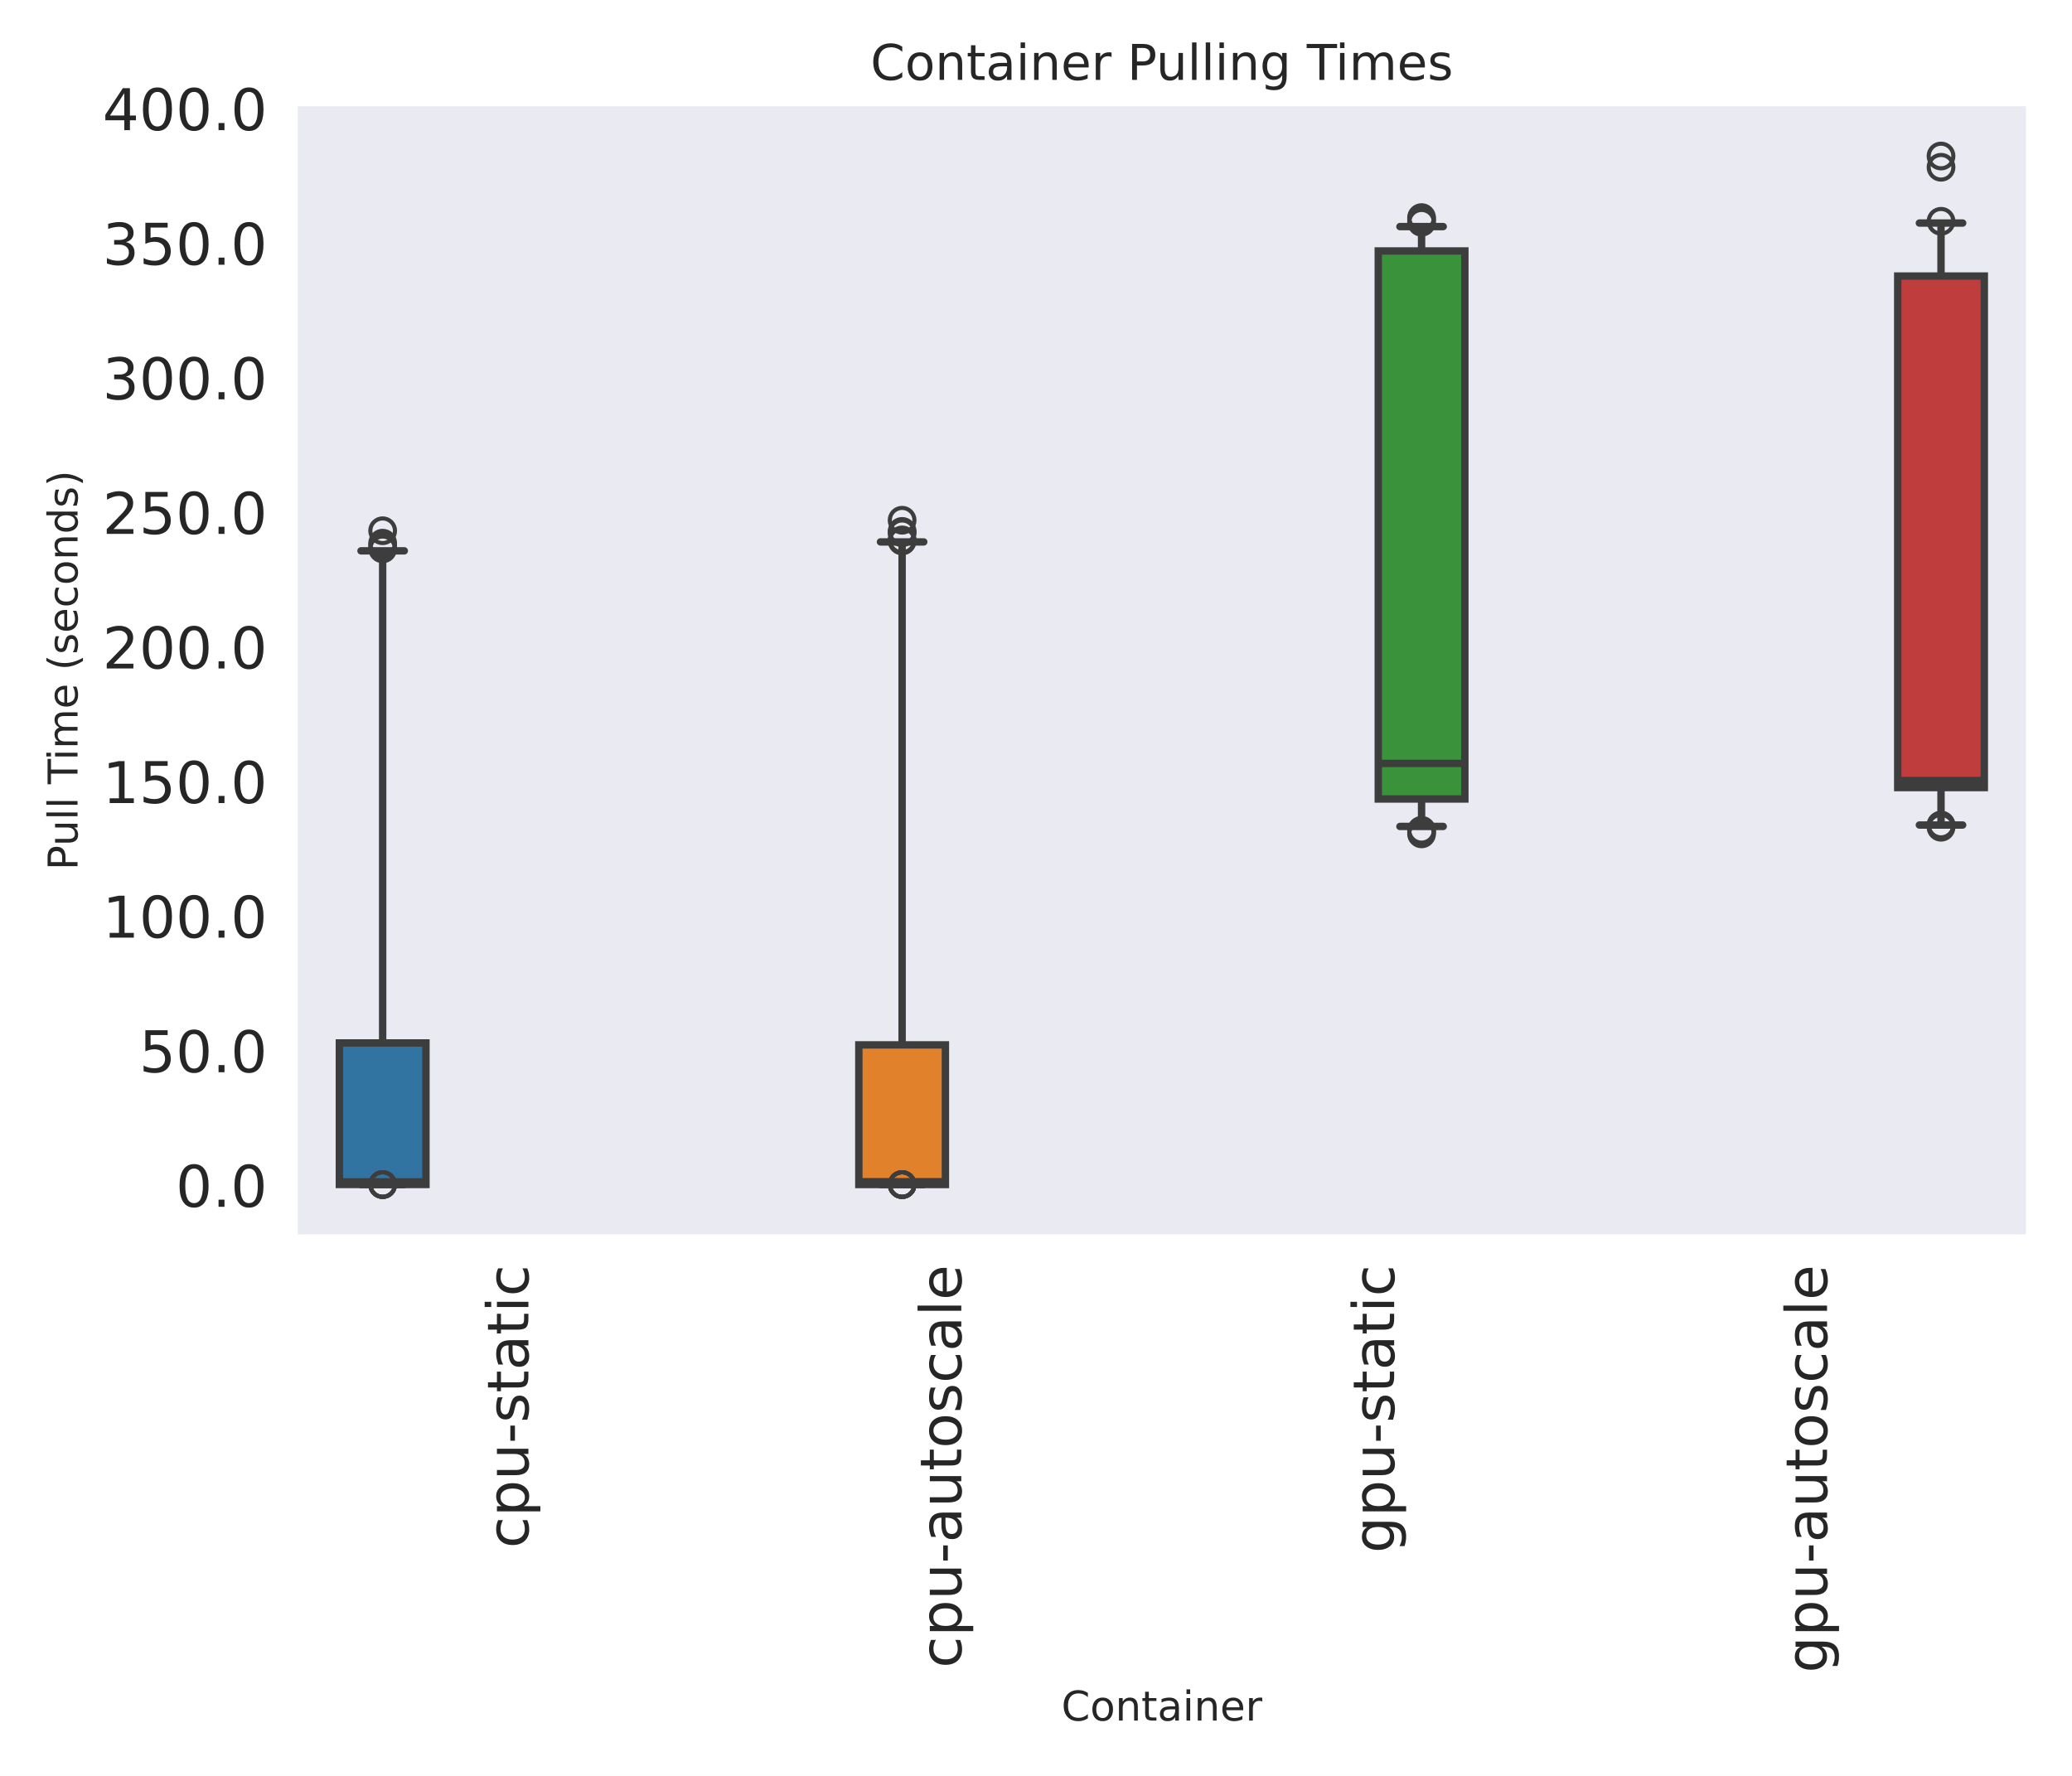
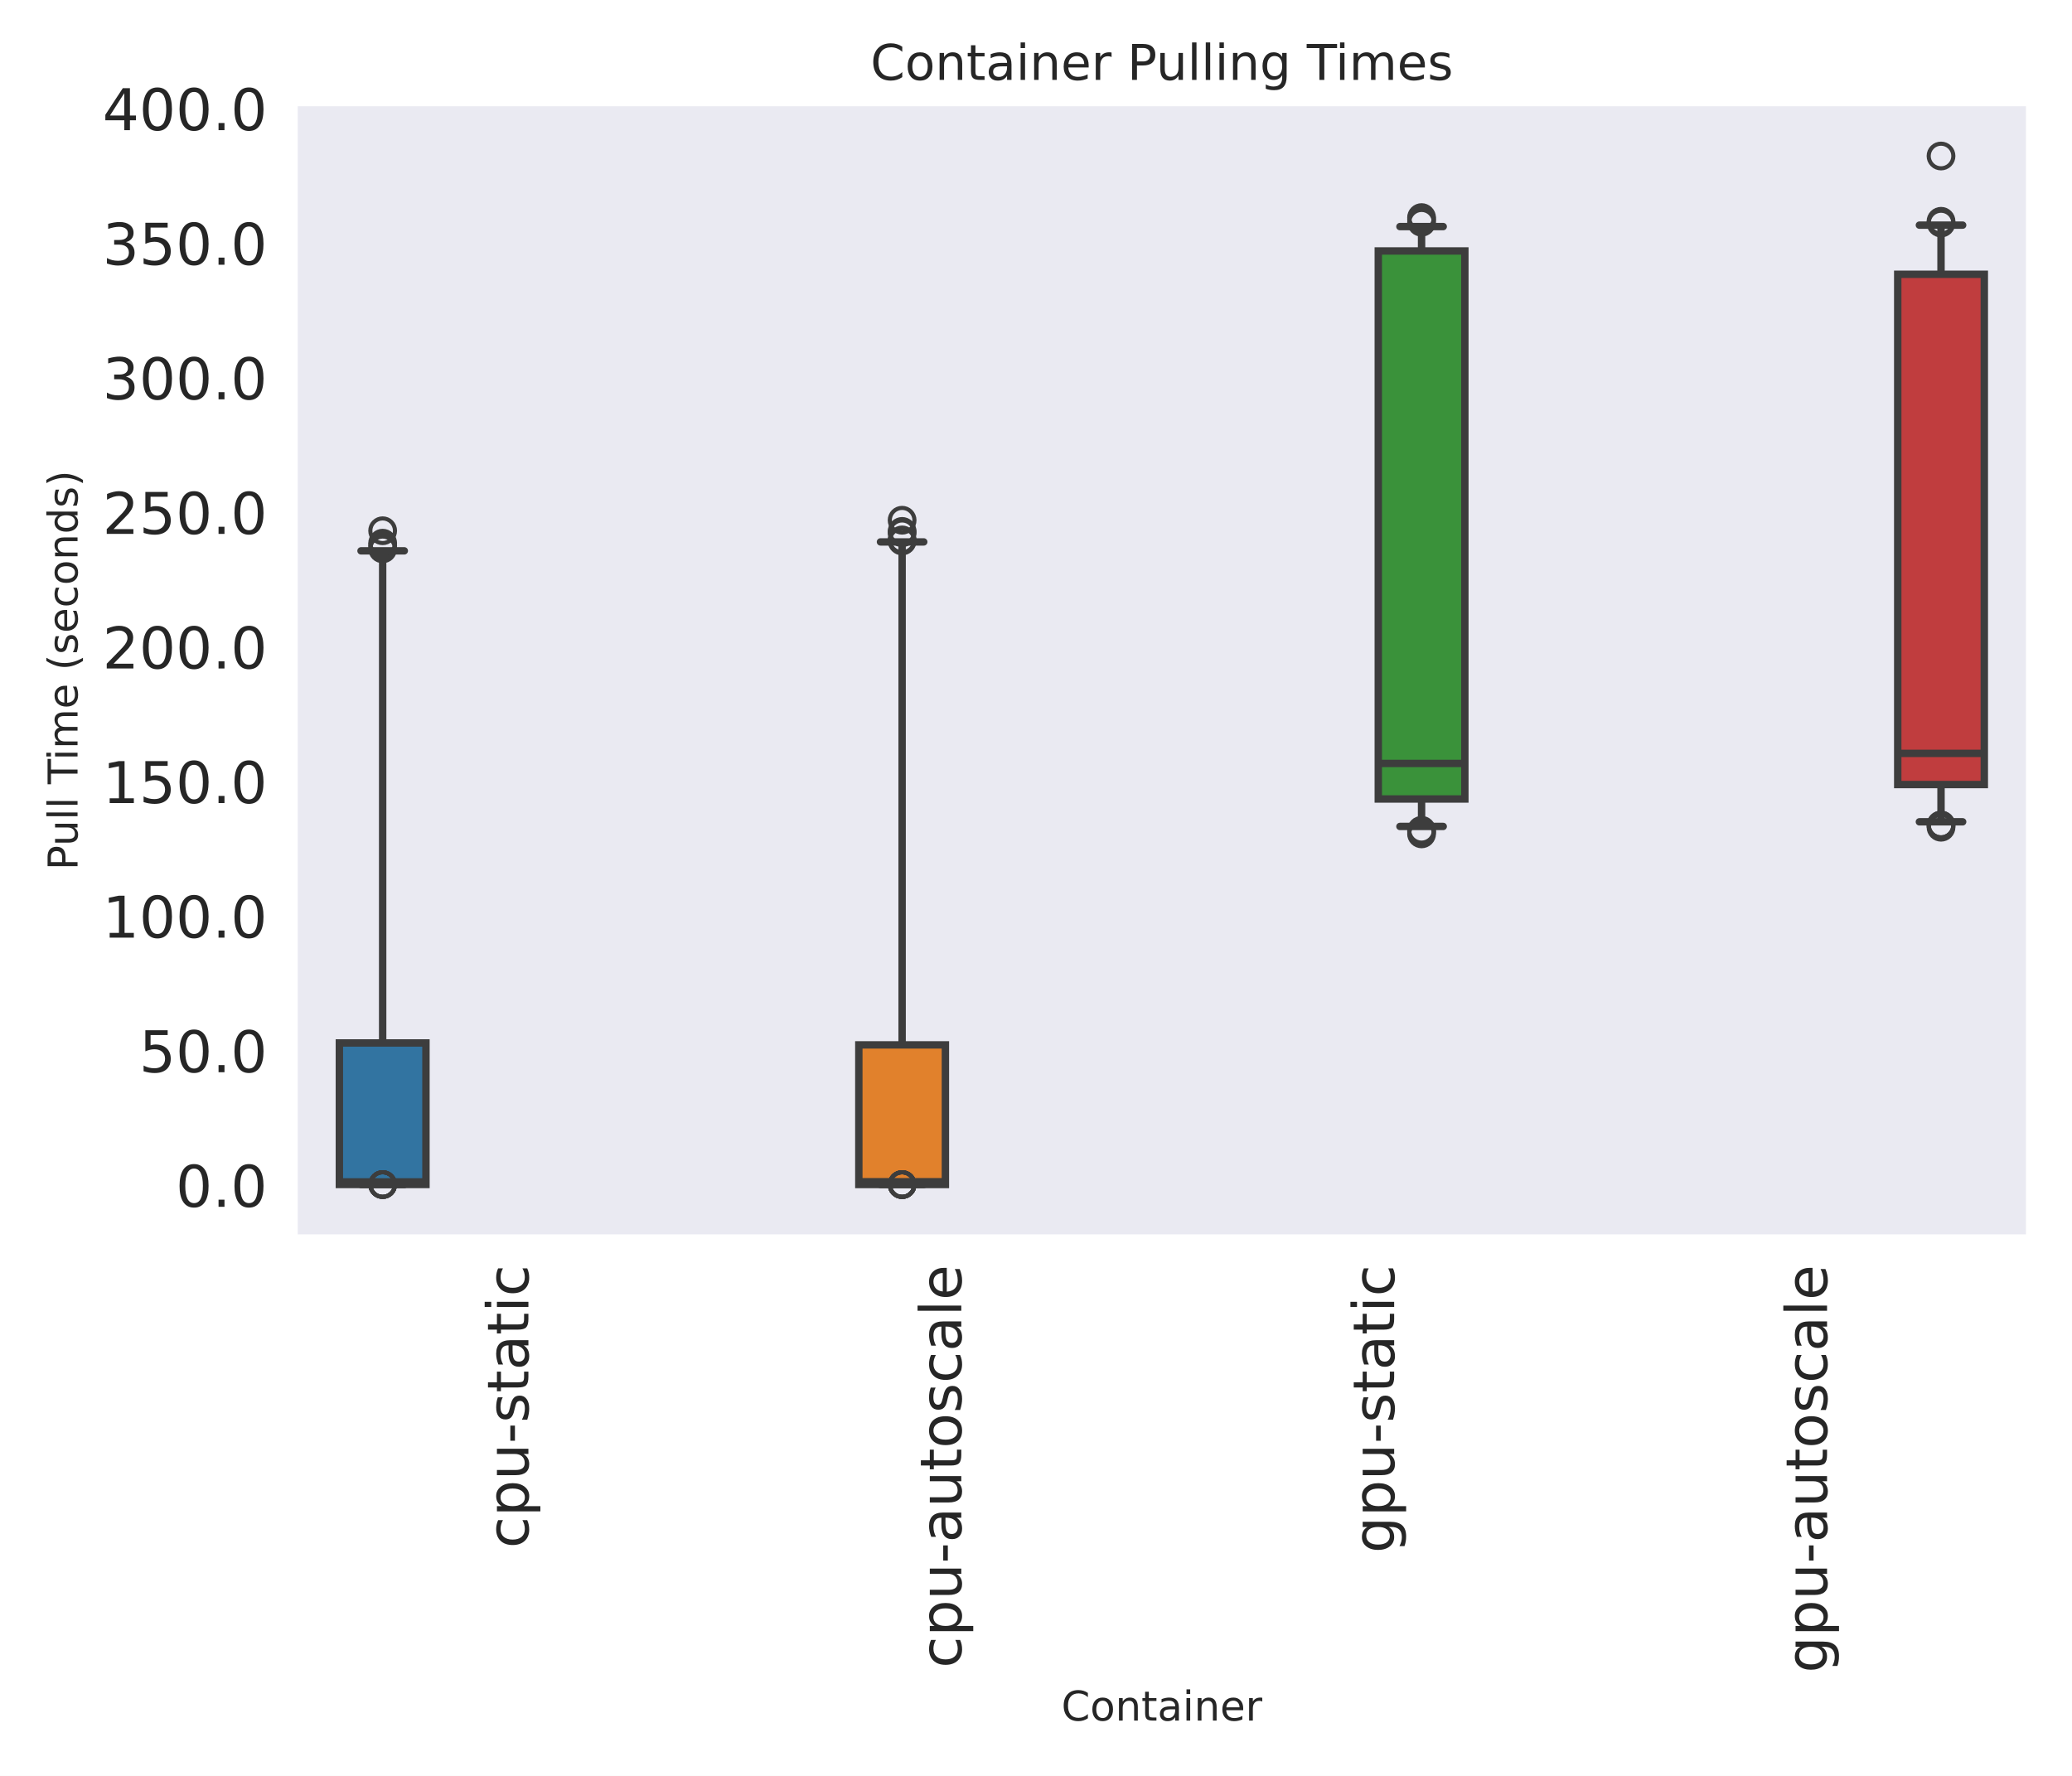
<svg xmlns="http://www.w3.org/2000/svg" xmlns:xlink="http://www.w3.org/1999/xlink" width="504pt" height="432pt" viewBox="0 0 504 432" version="1.1">
  <defs>
    <style type="text/css">*{stroke-linejoin: round; stroke-linecap: butt}</style>
  </defs>
  <g id="figure_1">
    <g id="patch_1">
      <path d="M 0 432  L 504 432  L 504 0  L 0 0  z " style="fill: #ffffff" />
    </g>
    <g id="axes_1">
      <g id="patch_2">
        <path d="M 72.02 300.67  L 493.2 300.67  L 493.2 25.44  L 72.02 25.44  z " style="fill: #eaeaf2" />
      </g>
      <g id="matplotlib.axis_1">
        <g id="xtick_1">
          <g id="text_1">
            <g style="fill: #262626" transform="translate(128.5306 376.6156) rotate(-90) scale(0.14 -0.14)">
              <defs>
                <path id="DejaVuSans-63" d="M 3122 3366  L 3122 2828  Q 2878 2963 2633 3030  Q 2388 3097 2138 3097  Q 1578 3097 1268 2742  Q 959 2388 959 1747  Q 959 1106 1268 751  Q 1578 397 2138 397  Q 2388 397 2633 464  Q 2878 531 3122 666  L 3122 134  Q 2881 22 2623 -34  Q 2366 -91 2075 -91  Q 1284 -91 818 406  Q 353 903 353 1747  Q 353 2603 823 3093  Q 1294 3584 2113 3584  Q 2378 3584 2631 3529  Q 2884 3475 3122 3366  z " transform="scale(0.015625)" />
                <path id="DejaVuSans-70" d="M 1159 525  L 1159 -1331  L 581 -1331  L 581 3500  L 1159 3500  L 1159 2969  Q 1341 3281 1617 3432  Q 1894 3584 2278 3584  Q 2916 3584 3314 3078  Q 3713 2572 3713 1747  Q 3713 922 3314 415  Q 2916 -91 2278 -91  Q 1894 -91 1617 61  Q 1341 213 1159 525  z M 3116 1747  Q 3116 2381 2855 2742  Q 2594 3103 2138 3103  Q 1681 3103 1420 2742  Q 1159 2381 1159 1747  Q 1159 1113 1420 752  Q 1681 391 2138 391  Q 2594 391 2855 752  Q 3116 1113 3116 1747  z " transform="scale(0.015625)" />
                <path id="DejaVuSans-75" d="M 544 1381  L 544 3500  L 1119 3500  L 1119 1403  Q 1119 906 1312 657  Q 1506 409 1894 409  Q 2359 409 2629 706  Q 2900 1003 2900 1516  L 2900 3500  L 3475 3500  L 3475 0  L 2900 0  L 2900 538  Q 2691 219 2414 64  Q 2138 -91 1772 -91  Q 1169 -91 856 284  Q 544 659 544 1381  z M 1991 3584  L 1991 3584  z " transform="scale(0.015625)" />
                <path id="DejaVuSans-2d" d="M 313 2009  L 1997 2009  L 1997 1497  L 313 1497  L 313 2009  z " transform="scale(0.015625)" />
                <path id="DejaVuSans-73" d="M 2834 3397  L 2834 2853  Q 2591 2978 2328 3040  Q 2066 3103 1784 3103  Q 1356 3103 1142 2972  Q 928 2841 928 2578  Q 928 2378 1081 2264  Q 1234 2150 1697 2047  L 1894 2003  Q 2506 1872 2764 1633  Q 3022 1394 3022 966  Q 3022 478 2636 193  Q 2250 -91 1575 -91  Q 1294 -91 989 -36  Q 684 19 347 128  L 347 722  Q 666 556 975 473  Q 1284 391 1588 391  Q 1994 391 2212 530  Q 2431 669 2431 922  Q 2431 1156 2273 1281  Q 2116 1406 1581 1522  L 1381 1569  Q 847 1681 609 1914  Q 372 2147 372 2553  Q 372 3047 722 3315  Q 1072 3584 1716 3584  Q 2034 3584 2315 3537  Q 2597 3491 2834 3397  z " transform="scale(0.015625)" />
                <path id="DejaVuSans-74" d="M 1172 4494  L 1172 3500  L 2356 3500  L 2356 3053  L 1172 3053  L 1172 1153  Q 1172 725 1289 603  Q 1406 481 1766 481  L 2356 481  L 2356 0  L 1766 0  Q 1100 0 847 248  Q 594 497 594 1153  L 594 3053  L 172 3053  L 172 3500  L 594 3500  L 594 4494  L 1172 4494  z " transform="scale(0.015625)" />
                <path id="DejaVuSans-61" d="M 2194 1759  Q 1497 1759 1228 1600  Q 959 1441 959 1056  Q 959 750 1161 570  Q 1363 391 1709 391  Q 2188 391 2477 730  Q 2766 1069 2766 1631  L 2766 1759  L 2194 1759  z M 3341 1997  L 3341 0  L 2766 0  L 2766 531  Q 2569 213 2275 61  Q 1981 -91 1556 -91  Q 1019 -91 701 211  Q 384 513 384 1019  Q 384 1609 779 1909  Q 1175 2209 1959 2209  L 2766 2209  L 2766 2266  Q 2766 2663 2505 2880  Q 2244 3097 1772 3097  Q 1472 3097 1187 3025  Q 903 2953 641 2809  L 641 3341  Q 956 3463 1253 3523  Q 1550 3584 1831 3584  Q 2591 3584 2966 3190  Q 3341 2797 3341 1997  z " transform="scale(0.015625)" />
                <path id="DejaVuSans-69" d="M 603 3500  L 1178 3500  L 1178 0  L 603 0  L 603 3500  z M 603 4863  L 1178 4863  L 1178 4134  L 603 4134  L 603 4863  z " transform="scale(0.015625)" />
              </defs>
              <use xlink:href="#DejaVuSans-63" />
              <use xlink:href="#DejaVuSans-70" x="54.98" />
              <use xlink:href="#DejaVuSans-75" x="118.457" />
              <use xlink:href="#DejaVuSans-2d" x="181.836" />
              <use xlink:href="#DejaVuSans-73" x="217.92" />
              <use xlink:href="#DejaVuSans-74" x="270.02" />
              <use xlink:href="#DejaVuSans-61" x="309.229" />
              <use xlink:href="#DejaVuSans-74" x="370.508" />
              <use xlink:href="#DejaVuSans-69" x="409.717" />
              <use xlink:href="#DejaVuSans-63" x="437.5" />
            </g>
          </g>
        </g>
        <g id="xtick_2">
          <g id="text_2">
            <g style="fill: #262626" transform="translate(233.8256 405.7597) rotate(-90) scale(0.14 -0.14)">
              <defs>
                <path id="DejaVuSans-6f" d="M 1959 3097  Q 1497 3097 1228 2736  Q 959 2375 959 1747  Q 959 1119 1226 758  Q 1494 397 1959 397  Q 2419 397 2687 759  Q 2956 1122 2956 1747  Q 2956 2369 2687 2733  Q 2419 3097 1959 3097  z M 1959 3584  Q 2709 3584 3137 3096  Q 3566 2609 3566 1747  Q 3566 888 3137 398  Q 2709 -91 1959 -91  Q 1206 -91 779 398  Q 353 888 353 1747  Q 353 2609 779 3096  Q 1206 3584 1959 3584  z " transform="scale(0.015625)" />
                <path id="DejaVuSans-6c" d="M 603 4863  L 1178 4863  L 1178 0  L 603 0  L 603 4863  z " transform="scale(0.015625)" />
                <path id="DejaVuSans-65" d="M 3597 1894  L 3597 1613  L 953 1613  Q 991 1019 1311 708  Q 1631 397 2203 397  Q 2534 397 2845 478  Q 3156 559 3463 722  L 3463 178  Q 3153 47 2828 -22  Q 2503 -91 2169 -91  Q 1331 -91 842 396  Q 353 884 353 1716  Q 353 2575 817 3079  Q 1281 3584 2069 3584  Q 2775 3584 3186 3129  Q 3597 2675 3597 1894  z M 3022 2063  Q 3016 2534 2758 2815  Q 2500 3097 2075 3097  Q 1594 3097 1305 2825  Q 1016 2553 972 2059  L 3022 2063  z " transform="scale(0.015625)" />
              </defs>
              <use xlink:href="#DejaVuSans-63" />
              <use xlink:href="#DejaVuSans-70" x="54.98" />
              <use xlink:href="#DejaVuSans-75" x="118.457" />
              <use xlink:href="#DejaVuSans-2d" x="181.836" />
              <use xlink:href="#DejaVuSans-61" x="217.92" />
              <use xlink:href="#DejaVuSans-75" x="279.199" />
              <use xlink:href="#DejaVuSans-74" x="342.578" />
              <use xlink:href="#DejaVuSans-6f" x="381.787" />
              <use xlink:href="#DejaVuSans-73" x="442.969" />
              <use xlink:href="#DejaVuSans-63" x="495.068" />
              <use xlink:href="#DejaVuSans-61" x="550.049" />
              <use xlink:href="#DejaVuSans-6c" x="611.328" />
              <use xlink:href="#DejaVuSans-65" x="639.111" />
            </g>
          </g>
        </g>
        <g id="xtick_3">
          <g id="text_3">
            <g style="fill: #262626" transform="translate(339.1206 377.8056) rotate(-90) scale(0.14 -0.14)">
              <defs>
                <path id="DejaVuSans-67" d="M 2906 1791  Q 2906 2416 2648 2759  Q 2391 3103 1925 3103  Q 1463 3103 1205 2759  Q 947 2416 947 1791  Q 947 1169 1205 825  Q 1463 481 1925 481  Q 2391 481 2648 825  Q 2906 1169 2906 1791  z M 3481 434  Q 3481 -459 3084 -895  Q 2688 -1331 1869 -1331  Q 1566 -1331 1297 -1286  Q 1028 -1241 775 -1147  L 775 -588  Q 1028 -725 1275 -790  Q 1522 -856 1778 -856  Q 2344 -856 2625 -561  Q 2906 -266 2906 331  L 2906 616  Q 2728 306 2450 153  Q 2172 0 1784 0  Q 1141 0 747 490  Q 353 981 353 1791  Q 353 2603 747 3093  Q 1141 3584 1784 3584  Q 2172 3584 2450 3431  Q 2728 3278 2906 2969  L 2906 3500  L 3481 3500  L 3481 434  z " transform="scale(0.015625)" />
              </defs>
              <use xlink:href="#DejaVuSans-67" />
              <use xlink:href="#DejaVuSans-70" x="63.477" />
              <use xlink:href="#DejaVuSans-75" x="126.953" />
              <use xlink:href="#DejaVuSans-2d" x="190.332" />
              <use xlink:href="#DejaVuSans-73" x="226.416" />
              <use xlink:href="#DejaVuSans-74" x="278.516" />
              <use xlink:href="#DejaVuSans-61" x="317.725" />
              <use xlink:href="#DejaVuSans-74" x="379.004" />
              <use xlink:href="#DejaVuSans-69" x="418.213" />
              <use xlink:href="#DejaVuSans-63" x="445.996" />
            </g>
          </g>
        </g>
        <g id="xtick_4">
          <g id="text_4">
            <g style="fill: #262626" transform="translate(444.4156 406.9497) rotate(-90) scale(0.14 -0.14)">
              <use xlink:href="#DejaVuSans-67" />
              <use xlink:href="#DejaVuSans-70" x="63.477" />
              <use xlink:href="#DejaVuSans-75" x="126.953" />
              <use xlink:href="#DejaVuSans-2d" x="190.332" />
              <use xlink:href="#DejaVuSans-61" x="226.416" />
              <use xlink:href="#DejaVuSans-75" x="287.695" />
              <use xlink:href="#DejaVuSans-74" x="351.074" />
              <use xlink:href="#DejaVuSans-6f" x="390.283" />
              <use xlink:href="#DejaVuSans-73" x="451.465" />
              <use xlink:href="#DejaVuSans-63" x="503.564" />
              <use xlink:href="#DejaVuSans-61" x="558.545" />
              <use xlink:href="#DejaVuSans-6c" x="619.824" />
              <use xlink:href="#DejaVuSans-65" x="647.607" />
            </g>
          </g>
        </g>
        <g id="text_5">
          <g style="fill: #262626" transform="translate(258.1764 418.5481) scale(0.1 -0.1)">
            <defs>
              <path id="DejaVuSans-43" d="M 4122 4306  L 4122 3641  Q 3803 3938 3442 4084  Q 3081 4231 2675 4231  Q 1875 4231 1450 3742  Q 1025 3253 1025 2328  Q 1025 1406 1450 917  Q 1875 428 2675 428  Q 3081 428 3442 575  Q 3803 722 4122 1019  L 4122 359  Q 3791 134 3420 21  Q 3050 -91 2638 -91  Q 1578 -91 968 557  Q 359 1206 359 2328  Q 359 3453 968 4101  Q 1578 4750 2638 4750  Q 3056 4750 3426 4639  Q 3797 4528 4122 4306  z " transform="scale(0.015625)" />
              <path id="DejaVuSans-6e" d="M 3513 2113  L 3513 0  L 2938 0  L 2938 2094  Q 2938 2591 2744 2837  Q 2550 3084 2163 3084  Q 1697 3084 1428 2787  Q 1159 2491 1159 1978  L 1159 0  L 581 0  L 581 3500  L 1159 3500  L 1159 2956  Q 1366 3272 1645 3428  Q 1925 3584 2291 3584  Q 2894 3584 3203 3211  Q 3513 2838 3513 2113  z " transform="scale(0.015625)" />
              <path id="DejaVuSans-72" d="M 2631 2963  Q 2534 3019 2420 3045  Q 2306 3072 2169 3072  Q 1681 3072 1420 2755  Q 1159 2438 1159 1844  L 1159 0  L 581 0  L 581 3500  L 1159 3500  L 1159 2956  Q 1341 3275 1631 3429  Q 1922 3584 2338 3584  Q 2397 3584 2469 3576  Q 2541 3569 2628 3553  L 2631 2963  z " transform="scale(0.015625)" />
            </defs>
            <use xlink:href="#DejaVuSans-43" />
            <use xlink:href="#DejaVuSans-6f" x="69.824" />
            <use xlink:href="#DejaVuSans-6e" x="131.006" />
            <use xlink:href="#DejaVuSans-74" x="194.385" />
            <use xlink:href="#DejaVuSans-61" x="233.594" />
            <use xlink:href="#DejaVuSans-69" x="294.873" />
            <use xlink:href="#DejaVuSans-6e" x="322.656" />
            <use xlink:href="#DejaVuSans-65" x="386.035" />
            <use xlink:href="#DejaVuSans-72" x="447.559" />
          </g>
        </g>
      </g>
      <g id="matplotlib.axis_2">
        <g id="ytick_1">
          <g id="text_6">
            <g style="fill: #262626" transform="translate(42.75563 293.5662) scale(0.14 -0.14)">
              <defs>
                <path id="DejaVuSans-30" d="M 2034 4250  Q 1547 4250 1301 3770  Q 1056 3291 1056 2328  Q 1056 1369 1301 889  Q 1547 409 2034 409  Q 2525 409 2770 889  Q 3016 1369 3016 2328  Q 3016 3291 2770 3770  Q 2525 4250 2034 4250  z M 2034 4750  Q 2819 4750 3233 4129  Q 3647 3509 3647 2328  Q 3647 1150 3233 529  Q 2819 -91 2034 -91  Q 1250 -91 836 529  Q 422 1150 422 2328  Q 422 3509 836 4129  Q 1250 4750 2034 4750  z " transform="scale(0.015625)" />
                <path id="DejaVuSans-2e" d="M 684 794  L 1344 794  L 1344 0  L 684 0  L 684 794  z " transform="scale(0.015625)" />
              </defs>
              <use xlink:href="#DejaVuSans-30" />
              <use xlink:href="#DejaVuSans-2e" x="63.623" />
              <use xlink:href="#DejaVuSans-30" x="95.41" />
            </g>
          </g>
        </g>
        <g id="ytick_2">
          <g id="text_7">
            <g style="fill: #262626" transform="translate(33.84813 260.8282) scale(0.14 -0.14)">
              <defs>
                <path id="DejaVuSans-35" d="M 691 4666  L 3169 4666  L 3169 4134  L 1269 4134  L 1269 2991  Q 1406 3038 1543 3061  Q 1681 3084 1819 3084  Q 2600 3084 3056 2656  Q 3513 2228 3513 1497  Q 3513 744 3044 326  Q 2575 -91 1722 -91  Q 1428 -91 1123 -41  Q 819 9 494 109  L 494 744  Q 775 591 1075 516  Q 1375 441 1709 441  Q 2250 441 2565 725  Q 2881 1009 2881 1497  Q 2881 1984 2565 2268  Q 2250 2553 1709 2553  Q 1456 2553 1204 2497  Q 953 2441 691 2322  L 691 4666  z " transform="scale(0.015625)" />
              </defs>
              <use xlink:href="#DejaVuSans-35" />
              <use xlink:href="#DejaVuSans-30" x="63.623" />
              <use xlink:href="#DejaVuSans-2e" x="127.246" />
              <use xlink:href="#DejaVuSans-30" x="159.033" />
            </g>
          </g>
        </g>
        <g id="ytick_3">
          <g id="text_8">
            <g style="fill: #262626" transform="translate(24.94063 228.0901) scale(0.14 -0.14)">
              <defs>
                <path id="DejaVuSans-31" d="M 794 531  L 1825 531  L 1825 4091  L 703 3866  L 703 4441  L 1819 4666  L 2450 4666  L 2450 531  L 3481 531  L 3481 0  L 794 0  L 794 531  z " transform="scale(0.015625)" />
              </defs>
              <use xlink:href="#DejaVuSans-31" />
              <use xlink:href="#DejaVuSans-30" x="63.623" />
              <use xlink:href="#DejaVuSans-30" x="127.246" />
              <use xlink:href="#DejaVuSans-2e" x="190.869" />
              <use xlink:href="#DejaVuSans-30" x="222.656" />
            </g>
          </g>
        </g>
        <g id="ytick_4">
          <g id="text_9">
            <g style="fill: #262626" transform="translate(24.94063 195.3521) scale(0.14 -0.14)">
              <use xlink:href="#DejaVuSans-31" />
              <use xlink:href="#DejaVuSans-35" x="63.623" />
              <use xlink:href="#DejaVuSans-30" x="127.246" />
              <use xlink:href="#DejaVuSans-2e" x="190.869" />
              <use xlink:href="#DejaVuSans-30" x="222.656" />
            </g>
          </g>
        </g>
        <g id="ytick_5">
          <g id="text_10">
            <g style="fill: #262626" transform="translate(24.94063 162.614) scale(0.14 -0.14)">
              <defs>
                <path id="DejaVuSans-32" d="M 1228 531  L 3431 531  L 3431 0  L 469 0  L 469 531  Q 828 903 1448 1529  Q 2069 2156 2228 2338  Q 2531 2678 2651 2914  Q 2772 3150 2772 3378  Q 2772 3750 2511 3984  Q 2250 4219 1831 4219  Q 1534 4219 1204 4116  Q 875 4013 500 3803  L 500 4441  Q 881 4594 1212 4672  Q 1544 4750 1819 4750  Q 2544 4750 2975 4387  Q 3406 4025 3406 3419  Q 3406 3131 3298 2873  Q 3191 2616 2906 2266  Q 2828 2175 2409 1742  Q 1991 1309 1228 531  z " transform="scale(0.015625)" />
              </defs>
              <use xlink:href="#DejaVuSans-32" />
              <use xlink:href="#DejaVuSans-30" x="63.623" />
              <use xlink:href="#DejaVuSans-30" x="127.246" />
              <use xlink:href="#DejaVuSans-2e" x="190.869" />
              <use xlink:href="#DejaVuSans-30" x="222.656" />
            </g>
          </g>
        </g>
        <g id="ytick_6">
          <g id="text_11">
            <g style="fill: #262626" transform="translate(24.94063 129.8759) scale(0.14 -0.14)">
              <use xlink:href="#DejaVuSans-32" />
              <use xlink:href="#DejaVuSans-35" x="63.623" />
              <use xlink:href="#DejaVuSans-30" x="127.246" />
              <use xlink:href="#DejaVuSans-2e" x="190.869" />
              <use xlink:href="#DejaVuSans-30" x="222.656" />
            </g>
          </g>
        </g>
        <g id="ytick_7">
          <g id="text_12">
            <g style="fill: #262626" transform="translate(24.94063 97.13787) scale(0.14 -0.14)">
              <defs>
                <path id="DejaVuSans-33" d="M 2597 2516  Q 3050 2419 3304 2112  Q 3559 1806 3559 1356  Q 3559 666 3084 287  Q 2609 -91 1734 -91  Q 1441 -91 1130 -33  Q 819 25 488 141  L 488 750  Q 750 597 1062 519  Q 1375 441 1716 441  Q 2309 441 2620 675  Q 2931 909 2931 1356  Q 2931 1769 2642 2001  Q 2353 2234 1838 2234  L 1294 2234  L 1294 2753  L 1863 2753  Q 2328 2753 2575 2939  Q 2822 3125 2822 3475  Q 2822 3834 2567 4026  Q 2313 4219 1838 4219  Q 1578 4219 1281 4162  Q 984 4106 628 3988  L 628 4550  Q 988 4650 1302 4700  Q 1616 4750 1894 4750  Q 2613 4750 3031 4423  Q 3450 4097 3450 3541  Q 3450 3153 3228 2886  Q 3006 2619 2597 2516  z " transform="scale(0.015625)" />
              </defs>
              <use xlink:href="#DejaVuSans-33" />
              <use xlink:href="#DejaVuSans-30" x="63.623" />
              <use xlink:href="#DejaVuSans-30" x="127.246" />
              <use xlink:href="#DejaVuSans-2e" x="190.869" />
              <use xlink:href="#DejaVuSans-30" x="222.656" />
            </g>
          </g>
        </g>
        <g id="ytick_8">
          <g id="text_13">
            <g style="fill: #262626" transform="translate(24.94063 64.39981) scale(0.14 -0.14)">
              <use xlink:href="#DejaVuSans-33" />
              <use xlink:href="#DejaVuSans-35" x="63.623" />
              <use xlink:href="#DejaVuSans-30" x="127.246" />
              <use xlink:href="#DejaVuSans-2e" x="190.869" />
              <use xlink:href="#DejaVuSans-30" x="222.656" />
            </g>
          </g>
        </g>
        <g id="ytick_9">
          <g id="text_14">
            <g style="fill: #262626" transform="translate(24.94063 31.66175) scale(0.14 -0.14)">
              <defs>
                <path id="DejaVuSans-34" d="M 2419 4116  L 825 1625  L 2419 1625  L 2419 4116  z M 2253 4666  L 3047 4666  L 3047 1625  L 3713 1625  L 3713 1100  L 3047 1100  L 3047 0  L 2419 0  L 2419 1100  L 313 1100  L 313 1709  L 2253 4666  z " transform="scale(0.015625)" />
              </defs>
              <use xlink:href="#DejaVuSans-34" />
              <use xlink:href="#DejaVuSans-30" x="63.623" />
              <use xlink:href="#DejaVuSans-30" x="127.246" />
              <use xlink:href="#DejaVuSans-2e" x="190.869" />
              <use xlink:href="#DejaVuSans-30" x="222.656" />
            </g>
          </g>
        </g>
        <g id="text_15">
          <g style="fill: #262626" transform="translate(18.86094 211.68) rotate(-90) scale(0.1 -0.1)">
            <defs>
              <path id="DejaVuSans-50" d="M 1259 4147  L 1259 2394  L 2053 2394  Q 2494 2394 2734 2622  Q 2975 2850 2975 3272  Q 2975 3691 2734 3919  Q 2494 4147 2053 4147  L 1259 4147  z M 628 4666  L 2053 4666  Q 2838 4666 3239 4311  Q 3641 3956 3641 3272  Q 3641 2581 3239 2228  Q 2838 1875 2053 1875  L 1259 1875  L 1259 0  L 628 0  L 628 4666  z " transform="scale(0.015625)" />
              <path id="DejaVuSans-20" transform="scale(0.015625)" />
              <path id="DejaVuSans-54" d="M -19 4666  L 3928 4666  L 3928 4134  L 2272 4134  L 2272 0  L 1638 0  L 1638 4134  L -19 4134  L -19 4666  z " transform="scale(0.015625)" />
              <path id="DejaVuSans-6d" d="M 3328 2828  Q 3544 3216 3844 3400  Q 4144 3584 4550 3584  Q 5097 3584 5394 3201  Q 5691 2819 5691 2113  L 5691 0  L 5113 0  L 5113 2094  Q 5113 2597 4934 2840  Q 4756 3084 4391 3084  Q 3944 3084 3684 2787  Q 3425 2491 3425 1978  L 3425 0  L 2847 0  L 2847 2094  Q 2847 2600 2669 2842  Q 2491 3084 2119 3084  Q 1678 3084 1418 2786  Q 1159 2488 1159 1978  L 1159 0  L 581 0  L 581 3500  L 1159 3500  L 1159 2956  Q 1356 3278 1631 3431  Q 1906 3584 2284 3584  Q 2666 3584 2933 3390  Q 3200 3197 3328 2828  z " transform="scale(0.015625)" />
              <path id="DejaVuSans-28" d="M 1984 4856  Q 1566 4138 1362 3434  Q 1159 2731 1159 2009  Q 1159 1288 1364 580  Q 1569 -128 1984 -844  L 1484 -844  Q 1016 -109 783 600  Q 550 1309 550 2009  Q 550 2706 781 3412  Q 1013 4119 1484 4856  L 1984 4856  z " transform="scale(0.015625)" />
              <path id="DejaVuSans-64" d="M 2906 2969  L 2906 4863  L 3481 4863  L 3481 0  L 2906 0  L 2906 525  Q 2725 213 2448 61  Q 2172 -91 1784 -91  Q 1150 -91 751 415  Q 353 922 353 1747  Q 353 2572 751 3078  Q 1150 3584 1784 3584  Q 2172 3584 2448 3432  Q 2725 3281 2906 2969  z M 947 1747  Q 947 1113 1208 752  Q 1469 391 1925 391  Q 2381 391 2643 752  Q 2906 1113 2906 1747  Q 2906 2381 2643 2742  Q 2381 3103 1925 3103  Q 1469 3103 1208 2742  Q 947 2381 947 1747  z " transform="scale(0.015625)" />
              <path id="DejaVuSans-29" d="M 513 4856  L 1013 4856  Q 1481 4119 1714 3412  Q 1947 2706 1947 2009  Q 1947 1309 1714 600  Q 1481 -109 1013 -844  L 513 -844  Q 928 -128 1133 580  Q 1338 1288 1338 2009  Q 1338 2731 1133 3434  Q 928 4138 513 4856  z " transform="scale(0.015625)" />
            </defs>
            <use xlink:href="#DejaVuSans-50" />
            <use xlink:href="#DejaVuSans-75" x="58.553" />
            <use xlink:href="#DejaVuSans-6c" x="121.932" />
            <use xlink:href="#DejaVuSans-6c" x="149.715" />
            <use xlink:href="#DejaVuSans-20" x="177.498" />
            <use xlink:href="#DejaVuSans-54" x="209.285" />
            <use xlink:href="#DejaVuSans-69" x="267.244" />
            <use xlink:href="#DejaVuSans-6d" x="295.027" />
            <use xlink:href="#DejaVuSans-65" x="392.439" />
            <use xlink:href="#DejaVuSans-20" x="453.963" />
            <use xlink:href="#DejaVuSans-28" x="485.75" />
            <use xlink:href="#DejaVuSans-73" x="524.764" />
            <use xlink:href="#DejaVuSans-65" x="576.863" />
            <use xlink:href="#DejaVuSans-63" x="638.387" />
            <use xlink:href="#DejaVuSans-6f" x="693.367" />
            <use xlink:href="#DejaVuSans-6e" x="754.549" />
            <use xlink:href="#DejaVuSans-64" x="817.928" />
            <use xlink:href="#DejaVuSans-73" x="881.404" />
            <use xlink:href="#DejaVuSans-29" x="933.504" />
          </g>
        </g>
      </g>
      <g id="patch_3">
-         <path d="M 82.549 288.135  L 103.609 288.135  L 103.609 253.708  L 82.549 253.708  L 82.549 288.135  z " clip-path="url(#pa709567b3c)" style="fill: #3274a1; stroke: #3d3d3d; stroke-width: 1.8; stroke-linejoin: miter" />
+         <path d="M 82.549 288.135  L 103.609 288.135  L 103.609 253.708  L 82.549 253.708  L 82.549 288.135  z " clip-path="url(#p2ae06c0975)" style="fill: #3274a1; stroke: #3d3d3d; stroke-width: 1.8; stroke-linejoin: miter" />
      </g>
      <g id="line2d_1">
-         <path d="M 93.079 288.135  L 93.079 288.153  " clip-path="url(#pa709567b3c)" style="fill: none; stroke: #3d3d3d; stroke-width: 1.8" />
+         <path d="M 93.079 288.135  L 93.079 288.153  " clip-path="url(#p2ae06c0975)" style="fill: none; stroke: #3d3d3d; stroke-width: 1.8" />
      </g>
      <g id="line2d_2">
-         <path d="M 93.079 253.708  L 93.079 133.997  " clip-path="url(#pa709567b3c)" style="fill: none; stroke: #3d3d3d; stroke-width: 1.8" />
+         <path d="M 93.079 253.708  L 93.079 133.997  " clip-path="url(#p2ae06c0975)" style="fill: none; stroke: #3d3d3d; stroke-width: 1.8" />
      </g>
      <g id="line2d_3">
-         <path d="M 87.814 288.153  L 98.344 288.153  " clip-path="url(#pa709567b3c)" style="fill: none; stroke: #3d3d3d; stroke-width: 1.8; stroke-linecap: round" />
+         <path d="M 87.814 288.153  L 98.344 288.153  " clip-path="url(#p2ae06c0975)" style="fill: none; stroke: #3d3d3d; stroke-width: 1.8; stroke-linecap: round" />
      </g>
      <g id="line2d_4">
-         <path d="M 87.814 133.997  L 98.344 133.997  " clip-path="url(#pa709567b3c)" style="fill: none; stroke: #3d3d3d; stroke-width: 1.8; stroke-linecap: round" />
+         <path d="M 87.814 133.997  L 98.344 133.997  " clip-path="url(#p2ae06c0975)" style="fill: none; stroke: #3d3d3d; stroke-width: 1.8; stroke-linecap: round" />
      </g>
      <g id="line2d_5">
        <defs>
-           <path id="m51e2655cf1" d="M 0 3  C 0.796 3 1.559 2.684 2.121 2.121  C 2.684 1.559 3 0.796 3 0  C 3 -0.796 2.684 -1.559 2.121 -2.121  C 1.559 -2.684 0.796 -3 0 -3  C -0.796 -3 -1.559 -2.684 -2.121 -2.121  C -2.684 -1.559 -3 -0.796 -3 0  C -3 0.796 -2.684 1.559 -2.121 2.121  C -1.559 2.684 -0.796 3 0 3  z " style="stroke: #3d3d3d" />
+           <path id="m16ca577f2c" d="M 0 3  C 0.796 3 1.559 2.684 2.121 2.121  C 2.684 1.559 3 0.796 3 0  C 3 -0.796 2.684 -1.559 2.121 -2.121  C 1.559 -2.684 0.796 -3 0 -3  C -0.796 -3 -1.559 -2.684 -2.121 -2.121  C -2.684 -1.559 -3 -0.796 -3 0  C -3 0.796 -2.684 1.559 -2.121 2.121  C -1.559 2.684 -0.796 3 0 3  z " style="stroke: #3d3d3d" />
        </defs>
-         <g clip-path="url(#pa709567b3c)">
-           <use xlink:href="#m51e2655cf1" x="93.079" y="288.154" style="fill-opacity: 0; stroke: #3d3d3d" />
-           <use xlink:href="#m51e2655cf1" x="93.079" y="288.153" style="fill-opacity: 0; stroke: #3d3d3d" />
-           <use xlink:href="#m51e2655cf1" x="93.079" y="288.154" style="fill-opacity: 0; stroke: #3d3d3d" />
-           <use xlink:href="#m51e2655cf1" x="93.079" y="288.156" style="fill-opacity: 0; stroke: #3d3d3d" />
-           <use xlink:href="#m51e2655cf1" x="93.079" y="132.133" style="fill-opacity: 0; stroke: #3d3d3d" />
-           <use xlink:href="#m51e2655cf1" x="93.079" y="133.515" style="fill-opacity: 0; stroke: #3d3d3d" />
-           <use xlink:href="#m51e2655cf1" x="93.079" y="132.791" style="fill-opacity: 0; stroke: #3d3d3d" />
-           <use xlink:href="#m51e2655cf1" x="93.079" y="129.109" style="fill-opacity: 0; stroke: #3d3d3d" />
+         <g clip-path="url(#p2ae06c0975)">
+           <use xlink:href="#m16ca577f2c" x="93.079" y="288.154" style="fill-opacity: 0; stroke: #3d3d3d" />
+           <use xlink:href="#m16ca577f2c" x="93.079" y="288.153" style="fill-opacity: 0; stroke: #3d3d3d" />
+           <use xlink:href="#m16ca577f2c" x="93.079" y="288.154" style="fill-opacity: 0; stroke: #3d3d3d" />
+           <use xlink:href="#m16ca577f2c" x="93.079" y="288.156" style="fill-opacity: 0; stroke: #3d3d3d" />
+           <use xlink:href="#m16ca577f2c" x="93.079" y="132.133" style="fill-opacity: 0; stroke: #3d3d3d" />
+           <use xlink:href="#m16ca577f2c" x="93.079" y="133.515" style="fill-opacity: 0; stroke: #3d3d3d" />
+           <use xlink:href="#m16ca577f2c" x="93.079" y="132.791" style="fill-opacity: 0; stroke: #3d3d3d" />
+           <use xlink:href="#m16ca577f2c" x="93.079" y="129.109" style="fill-opacity: 0; stroke: #3d3d3d" />
        </g>
      </g>
      <g id="patch_4">
-         <path d="M 208.904 288.143  L 229.963 288.143  L 229.963 254.179  L 208.904 254.179  L 208.904 288.143  z " clip-path="url(#pa709567b3c)" style="fill: #e1812c; stroke: #3d3d3d; stroke-width: 1.8; stroke-linejoin: miter" />
+         <path d="M 208.904 288.143  L 229.963 288.143  L 229.963 254.179  L 208.904 254.179  L 208.904 288.143  z " clip-path="url(#p2ae06c0975)" style="fill: #e1812c; stroke: #3d3d3d; stroke-width: 1.8; stroke-linejoin: miter" />
      </g>
      <g id="line2d_6">
-         <path d="M 219.433 288.143  L 219.433 288.153  " clip-path="url(#pa709567b3c)" style="fill: none; stroke: #3d3d3d; stroke-width: 1.8" />
+         <path d="M 219.433 288.143  L 219.433 288.153  " clip-path="url(#p2ae06c0975)" style="fill: none; stroke: #3d3d3d; stroke-width: 1.8" />
      </g>
      <g id="line2d_7">
-         <path d="M 219.433 254.179  L 219.433 131.827  " clip-path="url(#pa709567b3c)" style="fill: none; stroke: #3d3d3d; stroke-width: 1.8" />
+         <path d="M 219.433 254.179  L 219.433 131.827  " clip-path="url(#p2ae06c0975)" style="fill: none; stroke: #3d3d3d; stroke-width: 1.8" />
      </g>
      <g id="line2d_8">
-         <path d="M 214.168 288.153  L 224.698 288.153  " clip-path="url(#pa709567b3c)" style="fill: none; stroke: #3d3d3d; stroke-width: 1.8; stroke-linecap: round" />
+         <path d="M 214.168 288.153  L 224.698 288.153  " clip-path="url(#p2ae06c0975)" style="fill: none; stroke: #3d3d3d; stroke-width: 1.8; stroke-linecap: round" />
      </g>
      <g id="line2d_9">
-         <path d="M 214.168 131.827  L 224.698 131.827  " clip-path="url(#pa709567b3c)" style="fill: none; stroke: #3d3d3d; stroke-width: 1.8; stroke-linecap: round" />
+         <path d="M 214.168 131.827  L 224.698 131.827  " clip-path="url(#p2ae06c0975)" style="fill: none; stroke: #3d3d3d; stroke-width: 1.8; stroke-linecap: round" />
      </g>
      <g id="line2d_10">
-         <g clip-path="url(#pa709567b3c)">
-           <use xlink:href="#m51e2655cf1" x="219.433" y="288.157" style="fill-opacity: 0; stroke: #3d3d3d" />
-           <use xlink:href="#m51e2655cf1" x="219.433" y="288.155" style="fill-opacity: 0; stroke: #3d3d3d" />
-           <use xlink:href="#m51e2655cf1" x="219.433" y="288.159" style="fill-opacity: 0; stroke: #3d3d3d" />
-           <use xlink:href="#m51e2655cf1" x="219.433" y="288.16" style="fill-opacity: 0; stroke: #3d3d3d" />
-           <use xlink:href="#m51e2655cf1" x="219.433" y="288.155" style="fill-opacity: 0; stroke: #3d3d3d" />
-           <use xlink:href="#m51e2655cf1" x="219.433" y="129.27" style="fill-opacity: 0; stroke: #3d3d3d" />
-           <use xlink:href="#m51e2655cf1" x="219.433" y="131.596" style="fill-opacity: 0; stroke: #3d3d3d" />
-           <use xlink:href="#m51e2655cf1" x="219.433" y="129.604" style="fill-opacity: 0; stroke: #3d3d3d" />
-           <use xlink:href="#m51e2655cf1" x="219.433" y="131.343" style="fill-opacity: 0; stroke: #3d3d3d" />
-           <use xlink:href="#m51e2655cf1" x="219.433" y="126.551" style="fill-opacity: 0; stroke: #3d3d3d" />
+         <g clip-path="url(#p2ae06c0975)">
+           <use xlink:href="#m16ca577f2c" x="219.433" y="288.157" style="fill-opacity: 0; stroke: #3d3d3d" />
+           <use xlink:href="#m16ca577f2c" x="219.433" y="288.155" style="fill-opacity: 0; stroke: #3d3d3d" />
+           <use xlink:href="#m16ca577f2c" x="219.433" y="288.159" style="fill-opacity: 0; stroke: #3d3d3d" />
+           <use xlink:href="#m16ca577f2c" x="219.433" y="288.16" style="fill-opacity: 0; stroke: #3d3d3d" />
+           <use xlink:href="#m16ca577f2c" x="219.433" y="288.155" style="fill-opacity: 0; stroke: #3d3d3d" />
+           <use xlink:href="#m16ca577f2c" x="219.433" y="129.27" style="fill-opacity: 0; stroke: #3d3d3d" />
+           <use xlink:href="#m16ca577f2c" x="219.433" y="131.596" style="fill-opacity: 0; stroke: #3d3d3d" />
+           <use xlink:href="#m16ca577f2c" x="219.433" y="129.604" style="fill-opacity: 0; stroke: #3d3d3d" />
+           <use xlink:href="#m16ca577f2c" x="219.433" y="131.343" style="fill-opacity: 0; stroke: #3d3d3d" />
+           <use xlink:href="#m16ca577f2c" x="219.433" y="126.551" style="fill-opacity: 0; stroke: #3d3d3d" />
        </g>
      </g>
      <g id="patch_5">
-         <path d="M 335.257 194.362  L 356.317 194.362  L 356.317 61.05  L 335.257 61.05  L 335.257 194.362  z " clip-path="url(#pa709567b3c)" style="fill: #3a923a; stroke: #3d3d3d; stroke-width: 1.8; stroke-linejoin: miter" />
+         <path d="M 335.257 194.362  L 356.317 194.362  L 356.317 61.05  L 335.257 61.05  L 335.257 194.362  z " clip-path="url(#p2ae06c0975)" style="fill: #3a923a; stroke: #3d3d3d; stroke-width: 1.8; stroke-linejoin: miter" />
      </g>
      <g id="line2d_11">
-         <path d="M 345.787 194.362  L 345.787 201.041  " clip-path="url(#pa709567b3c)" style="fill: none; stroke: #3d3d3d; stroke-width: 1.8" />
+         <path d="M 345.787 194.362  L 345.787 201.041  " clip-path="url(#p2ae06c0975)" style="fill: none; stroke: #3d3d3d; stroke-width: 1.8" />
      </g>
      <g id="line2d_12">
-         <path d="M 345.787 61.05  L 345.787 55.118  " clip-path="url(#pa709567b3c)" style="fill: none; stroke: #3d3d3d; stroke-width: 1.8" />
+         <path d="M 345.787 61.05  L 345.787 55.118  " clip-path="url(#p2ae06c0975)" style="fill: none; stroke: #3d3d3d; stroke-width: 1.8" />
      </g>
      <g id="line2d_13">
-         <path d="M 340.522 201.041  L 351.052 201.041  " clip-path="url(#pa709567b3c)" style="fill: none; stroke: #3d3d3d; stroke-width: 1.8; stroke-linecap: round" />
+         <path d="M 340.522 201.041  L 351.052 201.041  " clip-path="url(#p2ae06c0975)" style="fill: none; stroke: #3d3d3d; stroke-width: 1.8; stroke-linecap: round" />
      </g>
      <g id="line2d_14">
-         <path d="M 340.522 55.118  L 351.052 55.118  " clip-path="url(#pa709567b3c)" style="fill: none; stroke: #3d3d3d; stroke-width: 1.8; stroke-linecap: round" />
+         <path d="M 340.522 55.118  L 351.052 55.118  " clip-path="url(#p2ae06c0975)" style="fill: none; stroke: #3d3d3d; stroke-width: 1.8; stroke-linecap: round" />
      </g>
      <g id="line2d_15">
-         <g clip-path="url(#pa709567b3c)">
-           <use xlink:href="#m51e2655cf1" x="345.787" y="202.846" style="fill-opacity: 0; stroke: #3d3d3d" />
-           <use xlink:href="#m51e2655cf1" x="345.787" y="202.34" style="fill-opacity: 0; stroke: #3d3d3d" />
-           <use xlink:href="#m51e2655cf1" x="345.787" y="201.979" style="fill-opacity: 0; stroke: #3d3d3d" />
-           <use xlink:href="#m51e2655cf1" x="345.787" y="53.383" style="fill-opacity: 0; stroke: #3d3d3d" />
-           <use xlink:href="#m51e2655cf1" x="345.787" y="52.93" style="fill-opacity: 0; stroke: #3d3d3d" />
-           <use xlink:href="#m51e2655cf1" x="345.787" y="54.068" style="fill-opacity: 0; stroke: #3d3d3d" />
+         <g clip-path="url(#p2ae06c0975)">
+           <use xlink:href="#m16ca577f2c" x="345.787" y="202.846" style="fill-opacity: 0; stroke: #3d3d3d" />
+           <use xlink:href="#m16ca577f2c" x="345.787" y="202.34" style="fill-opacity: 0; stroke: #3d3d3d" />
+           <use xlink:href="#m16ca577f2c" x="345.787" y="201.979" style="fill-opacity: 0; stroke: #3d3d3d" />
+           <use xlink:href="#m16ca577f2c" x="345.787" y="53.383" style="fill-opacity: 0; stroke: #3d3d3d" />
+           <use xlink:href="#m16ca577f2c" x="345.787" y="52.93" style="fill-opacity: 0; stroke: #3d3d3d" />
+           <use xlink:href="#m16ca577f2c" x="345.787" y="54.068" style="fill-opacity: 0; stroke: #3d3d3d" />
        </g>
      </g>
      <g id="patch_6">
-         <path d="M 461.611 191.582  L 482.671 191.582  L 482.671 67.15  L 461.611 67.15  L 461.611 191.582  z " clip-path="url(#pa709567b3c)" style="fill: #c03d3e; stroke: #3d3d3d; stroke-width: 1.8; stroke-linejoin: miter" />
+         <path d="M 461.611 190.848  L 482.671 190.848  L 482.671 66.724  L 461.611 66.724  L 461.611 190.848  z " clip-path="url(#p2ae06c0975)" style="fill: #c03d3e; stroke: #3d3d3d; stroke-width: 1.8; stroke-linejoin: miter" />
      </g>
      <g id="line2d_16">
-         <path d="M 472.141 191.582  L 472.141 200.694  " clip-path="url(#pa709567b3c)" style="fill: none; stroke: #3d3d3d; stroke-width: 1.8" />
+         <path d="M 472.141 190.848  L 472.141 199.912  " clip-path="url(#p2ae06c0975)" style="fill: none; stroke: #3d3d3d; stroke-width: 1.8" />
      </g>
      <g id="line2d_17">
-         <path d="M 472.141 67.15  L 472.141 54.258  " clip-path="url(#pa709567b3c)" style="fill: none; stroke: #3d3d3d; stroke-width: 1.8" />
+         <path d="M 472.141 66.724  L 472.141 54.766  " clip-path="url(#p2ae06c0975)" style="fill: none; stroke: #3d3d3d; stroke-width: 1.8" />
      </g>
      <g id="line2d_18">
-         <path d="M 466.876 200.694  L 477.406 200.694  " clip-path="url(#pa709567b3c)" style="fill: none; stroke: #3d3d3d; stroke-width: 1.8; stroke-linecap: round" />
+         <path d="M 466.876 199.912  L 477.406 199.912  " clip-path="url(#p2ae06c0975)" style="fill: none; stroke: #3d3d3d; stroke-width: 1.8; stroke-linecap: round" />
      </g>
      <g id="line2d_19">
-         <path d="M 466.876 54.258  L 477.406 54.258  " clip-path="url(#pa709567b3c)" style="fill: none; stroke: #3d3d3d; stroke-width: 1.8; stroke-linecap: round" />
+         <path d="M 466.876 54.766  L 477.406 54.766  " clip-path="url(#p2ae06c0975)" style="fill: none; stroke: #3d3d3d; stroke-width: 1.8; stroke-linecap: round" />
      </g>
      <g id="line2d_20">
-         <g clip-path="url(#pa709567b3c)">
-           <use xlink:href="#m51e2655cf1" x="472.141" y="200.7" style="fill-opacity: 0; stroke: #3d3d3d" />
-           <use xlink:href="#m51e2655cf1" x="472.141" y="201.234" style="fill-opacity: 0; stroke: #3d3d3d" />
-           <use xlink:href="#m51e2655cf1" x="472.141" y="200.801" style="fill-opacity: 0; stroke: #3d3d3d" />
-           <use xlink:href="#m51e2655cf1" x="472.141" y="37.95" style="fill-opacity: 0; stroke: #3d3d3d" />
-           <use xlink:href="#m51e2655cf1" x="472.141" y="40.689" style="fill-opacity: 0; stroke: #3d3d3d" />
-           <use xlink:href="#m51e2655cf1" x="472.141" y="53.832" style="fill-opacity: 0; stroke: #3d3d3d" />
+         <g clip-path="url(#p2ae06c0975)">
+           <use xlink:href="#m16ca577f2c" x="472.141" y="200.7" style="fill-opacity: 0; stroke: #3d3d3d" />
+           <use xlink:href="#m16ca577f2c" x="472.141" y="201.234" style="fill-opacity: 0; stroke: #3d3d3d" />
+           <use xlink:href="#m16ca577f2c" x="472.141" y="200.694" style="fill-opacity: 0; stroke: #3d3d3d" />
+           <use xlink:href="#m16ca577f2c" x="472.141" y="37.95" style="fill-opacity: 0; stroke: #3d3d3d" />
+           <use xlink:href="#m16ca577f2c" x="472.141" y="54.258" style="fill-opacity: 0; stroke: #3d3d3d" />
+           <use xlink:href="#m16ca577f2c" x="472.141" y="53.832" style="fill-opacity: 0; stroke: #3d3d3d" />
        </g>
      </g>
      <g id="line2d_21">
-         <path d="M 82.549 287.507  L 103.609 287.507  " clip-path="url(#pa709567b3c)" style="fill: none; stroke: #3d3d3d; stroke-width: 1.8" />
+         <path d="M 82.549 287.507  L 103.609 287.507  " clip-path="url(#p2ae06c0975)" style="fill: none; stroke: #3d3d3d; stroke-width: 1.8" />
      </g>
      <g id="line2d_22">
-         <path d="M 208.904 287.469  L 229.963 287.469  " clip-path="url(#pa709567b3c)" style="fill: none; stroke: #3d3d3d; stroke-width: 1.8" />
+         <path d="M 208.904 287.469  L 229.963 287.469  " clip-path="url(#p2ae06c0975)" style="fill: none; stroke: #3d3d3d; stroke-width: 1.8" />
      </g>
      <g id="line2d_23">
-         <path d="M 335.257 185.717  L 356.317 185.717  " clip-path="url(#pa709567b3c)" style="fill: none; stroke: #3d3d3d; stroke-width: 1.8" />
+         <path d="M 335.257 185.717  L 356.317 185.717  " clip-path="url(#p2ae06c0975)" style="fill: none; stroke: #3d3d3d; stroke-width: 1.8" />
      </g>
      <g id="line2d_24">
-         <path d="M 461.611 189.872  L 482.671 189.872  " clip-path="url(#pa709567b3c)" style="fill: none; stroke: #3d3d3d; stroke-width: 1.8" />
+         <path d="M 461.611 183.274  L 482.671 183.274  " clip-path="url(#p2ae06c0975)" style="fill: none; stroke: #3d3d3d; stroke-width: 1.8" />
      </g>
      <g id="patch_7">
        <path d="M 72.02 300.67  L 72.02 25.44  " style="fill: none; stroke: #ffffff; stroke-width: 0.8; stroke-linejoin: miter; stroke-linecap: square" />
      </g>
      <g id="patch_8">
        <path d="M 493.2 300.67  L 493.2 25.44  " style="fill: none; stroke: #ffffff; stroke-width: 0.8; stroke-linejoin: miter; stroke-linecap: square" />
      </g>
      <g id="patch_9">
        <path d="M 72.02 300.67  L 493.2 300.67  " style="fill: none; stroke: #ffffff; stroke-width: 0.8; stroke-linejoin: miter; stroke-linecap: square" />
      </g>
      <g id="patch_10">
        <path d="M 72.02 25.44  L 493.2 25.44  " style="fill: none; stroke: #ffffff; stroke-width: 0.8; stroke-linejoin: miter; stroke-linecap: square" />
      </g>
      <g id="text_16">
        <g style="fill: #262626" transform="translate(211.7425 19.44) scale(0.12 -0.12)">
          <use xlink:href="#DejaVuSans-43" />
          <use xlink:href="#DejaVuSans-6f" x="69.824" />
          <use xlink:href="#DejaVuSans-6e" x="131.006" />
          <use xlink:href="#DejaVuSans-74" x="194.385" />
          <use xlink:href="#DejaVuSans-61" x="233.594" />
          <use xlink:href="#DejaVuSans-69" x="294.873" />
          <use xlink:href="#DejaVuSans-6e" x="322.656" />
          <use xlink:href="#DejaVuSans-65" x="386.035" />
          <use xlink:href="#DejaVuSans-72" x="447.559" />
          <use xlink:href="#DejaVuSans-20" x="488.672" />
          <use xlink:href="#DejaVuSans-50" x="520.459" />
          <use xlink:href="#DejaVuSans-75" x="579.012" />
          <use xlink:href="#DejaVuSans-6c" x="642.391" />
          <use xlink:href="#DejaVuSans-6c" x="670.174" />
          <use xlink:href="#DejaVuSans-69" x="697.957" />
          <use xlink:href="#DejaVuSans-6e" x="725.74" />
          <use xlink:href="#DejaVuSans-67" x="789.119" />
          <use xlink:href="#DejaVuSans-20" x="852.596" />
          <use xlink:href="#DejaVuSans-54" x="884.383" />
          <use xlink:href="#DejaVuSans-69" x="942.342" />
          <use xlink:href="#DejaVuSans-6d" x="970.125" />
          <use xlink:href="#DejaVuSans-65" x="1067.537" />
          <use xlink:href="#DejaVuSans-73" x="1129.061" />
        </g>
      </g>
    </g>
  </g>
  <defs>
-     <clipPath id="pa709567b3c">
+     <clipPath id="p2ae06c0975">
      <rect x="72.02" y="25.44" width="421.18" height="275.23" />
    </clipPath>
  </defs>
</svg>
